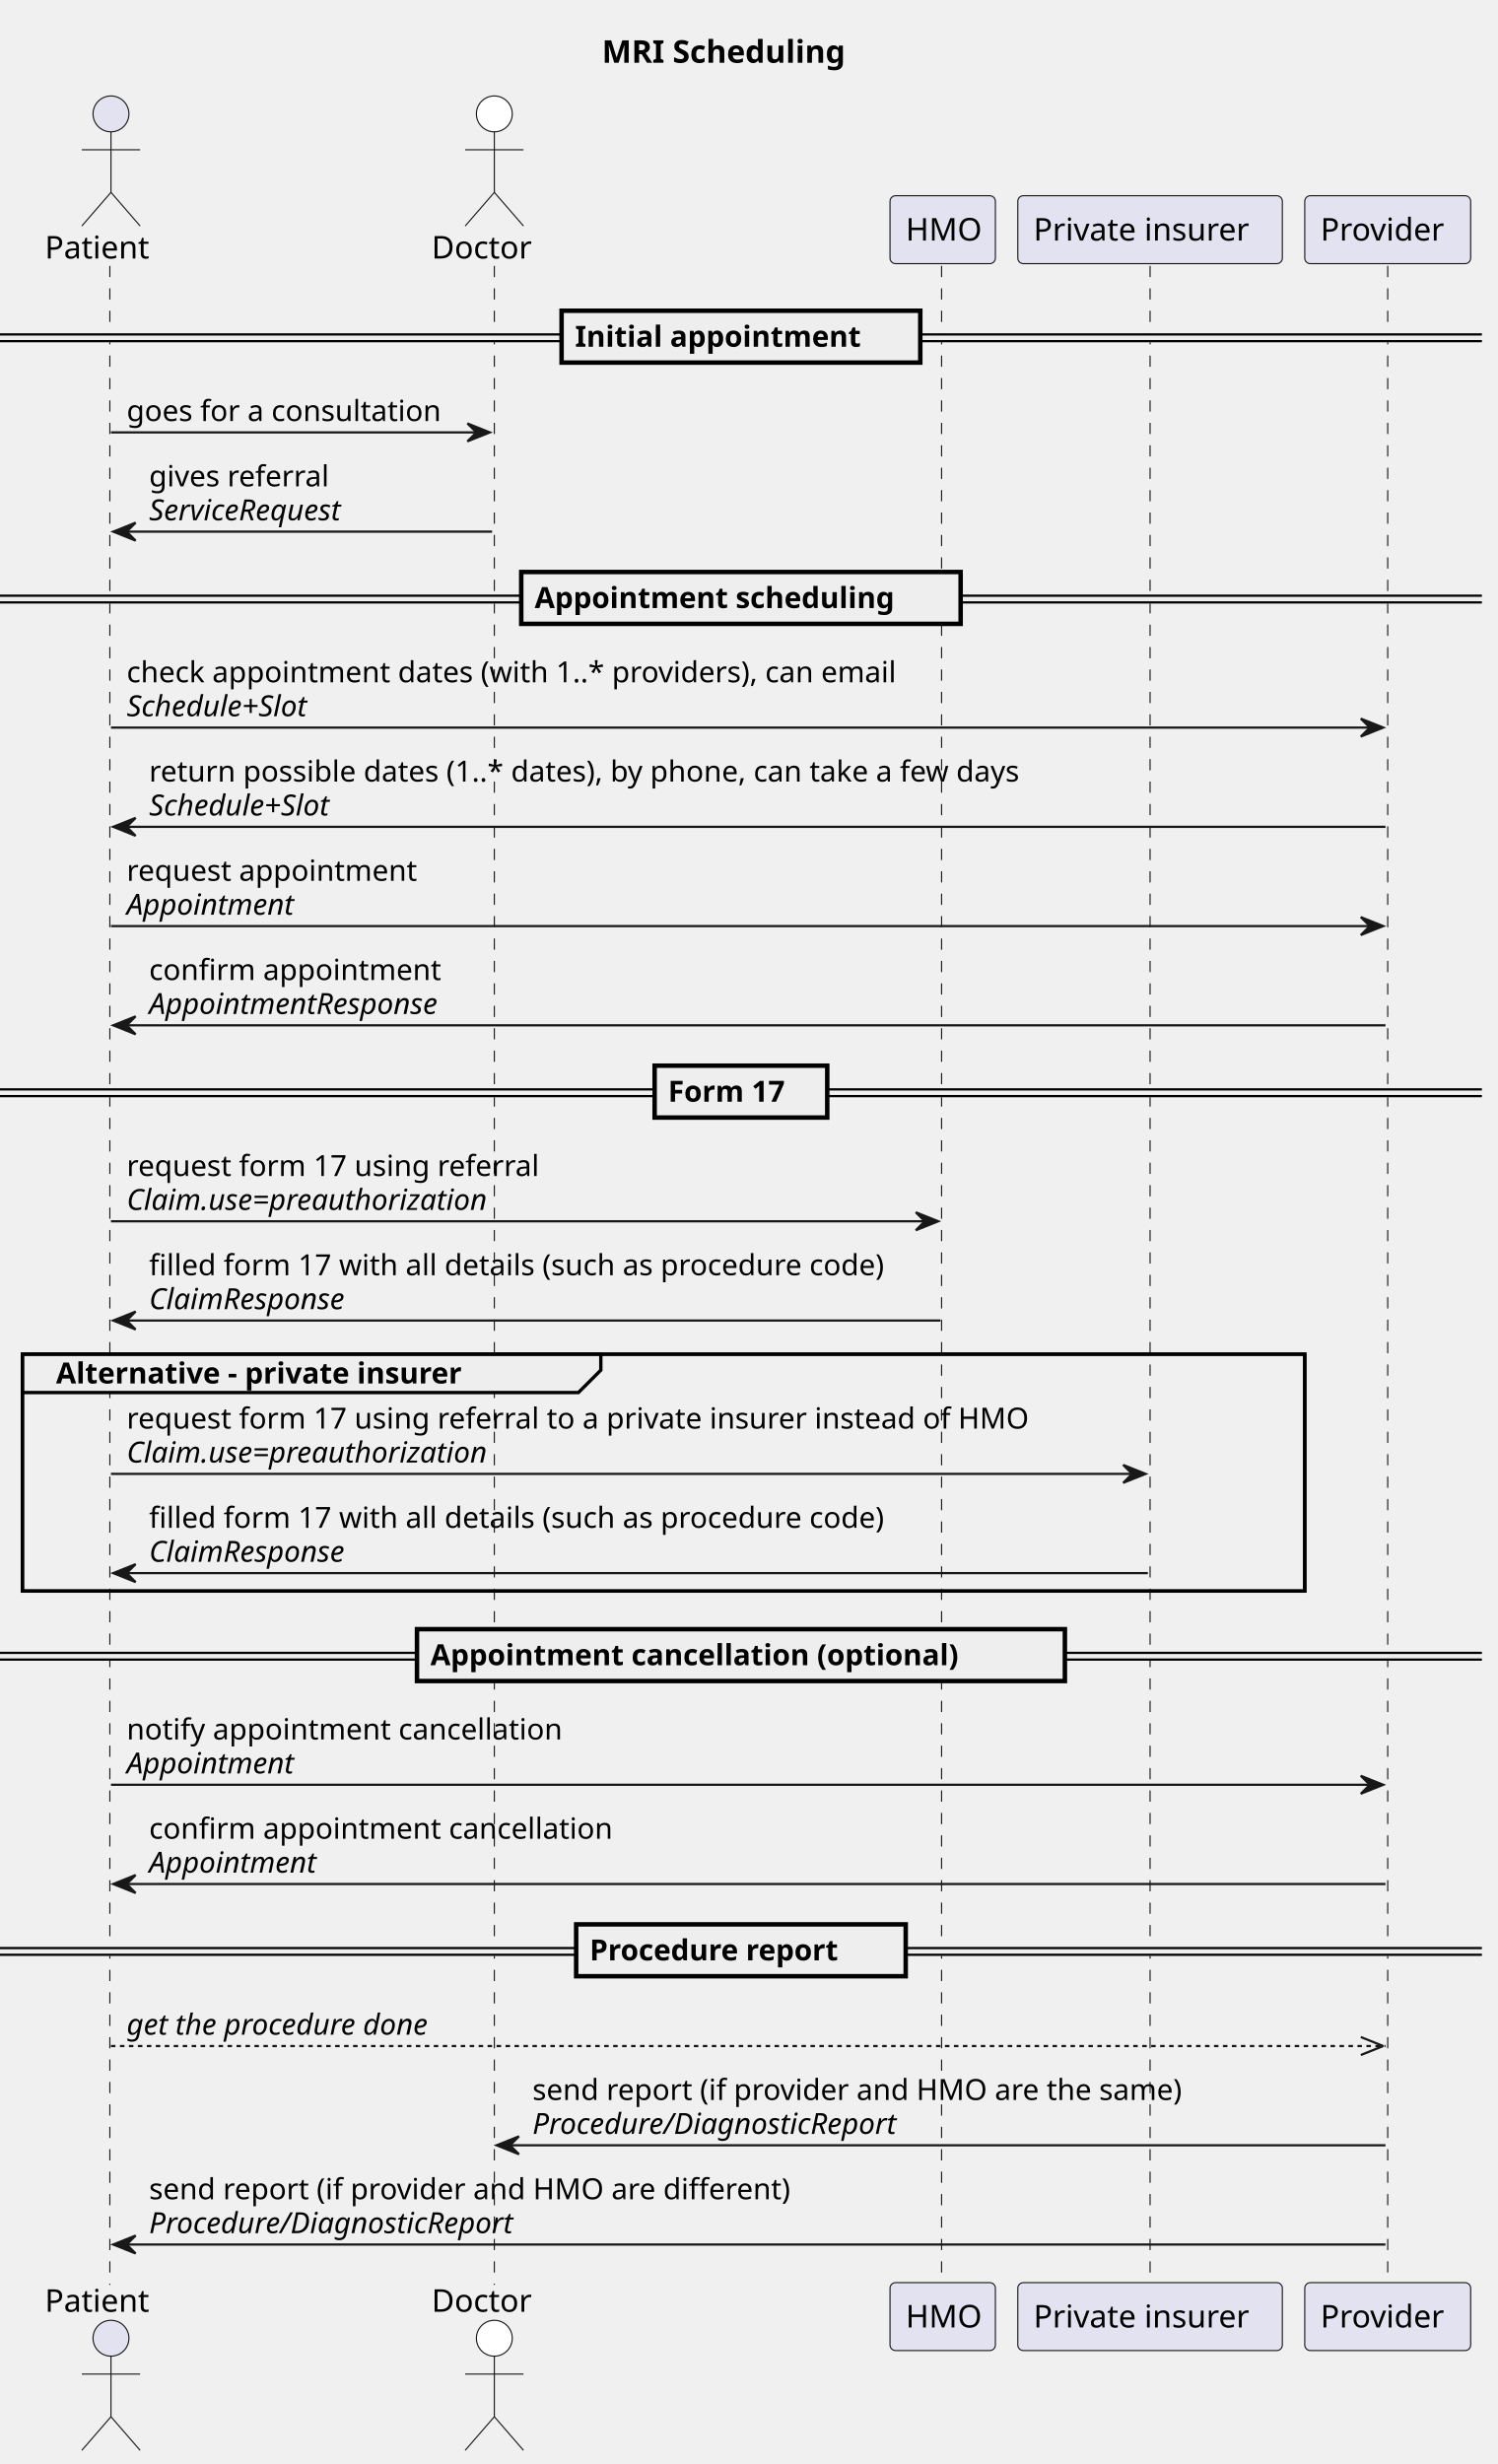
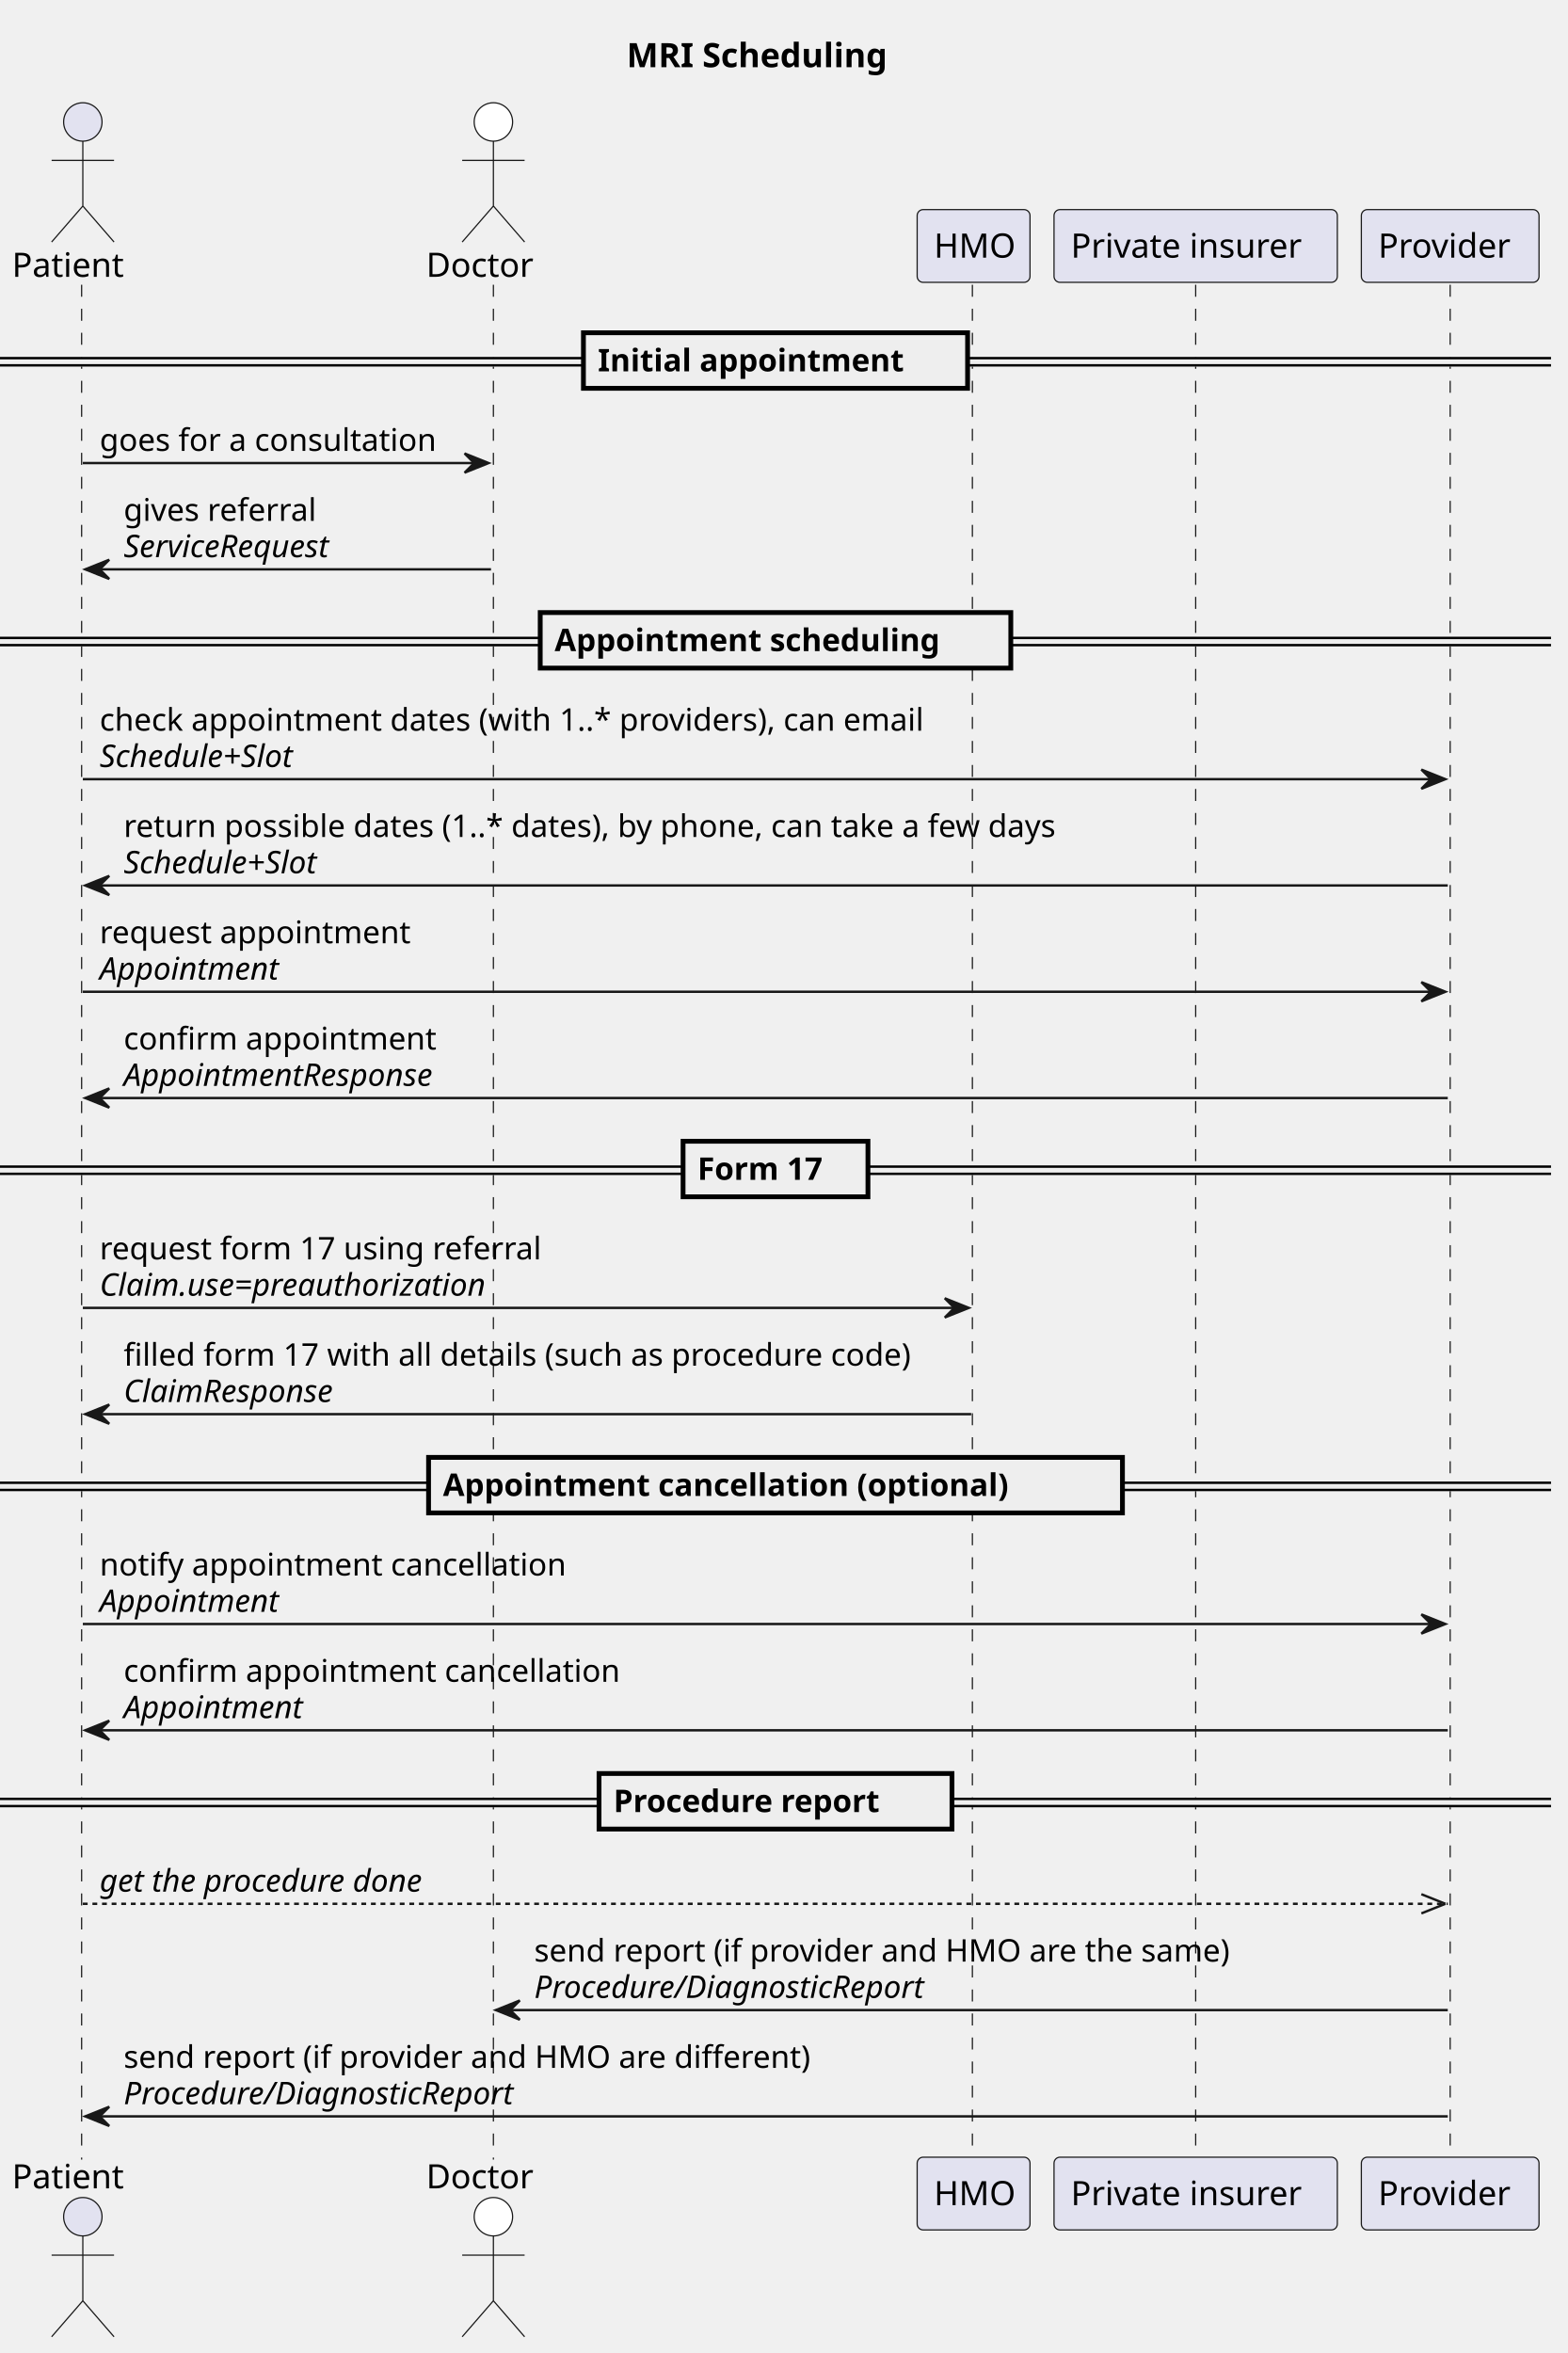
- <svg xmlns="http://www.w3.org/2000/svg" contentStyleType="text/css" height="1099px" preserveAspectRatio="none" style="width:668px;height:1099px;background:#FFFFFF;" version="1.1" viewBox="0 0 668 1099" width="668px" zoomAndPan="magnify">
+ <svg xmlns="http://www.w3.org/2000/svg" contentStyleType="text/css" height="980px" preserveAspectRatio="none" style="width:653px;height:980px;background:#FFFFFF;" version="1.1" viewBox="0 0 653 980" width="653px" zoomAndPan="magnify">
  <defs />
  <g>
-     <text fill="#000000" font-family="sans-serif" font-size="14" font-weight="bold" lengthAdjust="spacing" textLength="123" x="268.5" y="27.995">MRI Scheduling</text>
-     <rect fill="none" height="105.664" style="stroke:#000000;stroke-width:1.5;" width="572" x="10" y="603.984" />
-     <line style="stroke:#181818;stroke-width:0.5;stroke-dasharray:5.0,5.0;" x1="49" x2="49" y1="118.594" y2="1019.109" />
-     <line style="stroke:#181818;stroke-width:0.5;stroke-dasharray:5.0,5.0;" x1="220.5" x2="220.5" y1="118.594" y2="1019.109" />
-     <line style="stroke:#181818;stroke-width:0.5;stroke-dasharray:5.0,5.0;" x1="420" x2="420" y1="118.594" y2="1019.109" />
-     <line style="stroke:#181818;stroke-width:0.5;stroke-dasharray:5.0,5.0;" x1="513" x2="513" y1="118.594" y2="1019.109" />
-     <line style="stroke:#181818;stroke-width:0.5;stroke-dasharray:5.0,5.0;" x1="619" x2="619" y1="118.594" y2="1019.109" />
-     <text fill="#000000" font-family="sans-serif" font-size="14" lengthAdjust="spacing" textLength="53" x="20" y="115.292">Patient</text>
-     <ellipse cx="49.5" cy="50.797" fill="#E2E2F0" rx="8" ry="8" style="stroke:#181818;stroke-width:0.5;" />
-     <path d="M49.5,58.797 L49.5,85.797 M36.5,66.797 L62.5,66.797 M49.5,85.797 L36.5,100.797 M49.5,85.797 L62.5,100.797 " fill="none" style="stroke:#181818;stroke-width:0.5;" />
-     <text fill="#000000" font-family="sans-serif" font-size="14" lengthAdjust="spacing" textLength="53" x="20" y="1031.104">Patient</text>
-     <ellipse cx="49.5" cy="1042.906" fill="#E2E2F0" rx="8" ry="8" style="stroke:#181818;stroke-width:0.5;" />
-     <path d="M49.5,1050.906 L49.5,1077.906 M36.5,1058.906 L62.5,1058.906 M49.5,1077.906 L36.5,1092.906 M49.5,1077.906 L62.5,1092.906 " fill="none" style="stroke:#181818;stroke-width:0.5;" />
-     <text fill="#000000" font-family="sans-serif" font-size="14" lengthAdjust="spacing" textLength="50" x="192.5" y="115.292">Doctor</text>
-     <ellipse cx="220.5" cy="50.797" fill="#FFFFFF" rx="8" ry="8" style="stroke:#181818;stroke-width:0.5;" />
-     <path d="M220.5,58.797 L220.5,85.797 M207.5,66.797 L233.5,66.797 M220.5,85.797 L207.5,100.797 M220.5,85.797 L233.5,100.797 " fill="none" style="stroke:#181818;stroke-width:0.5;" />
-     <text fill="#000000" font-family="sans-serif" font-size="14" lengthAdjust="spacing" textLength="50" x="192.5" y="1031.104">Doctor</text>
-     <ellipse cx="220.5" cy="1042.906" fill="#FFFFFF" rx="8" ry="8" style="stroke:#181818;stroke-width:0.5;" />
-     <path d="M220.5,1050.906 L220.5,1077.906 M207.5,1058.906 L233.5,1058.906 M220.5,1077.906 L207.5,1092.906 M220.5,1077.906 L233.5,1092.906 " fill="none" style="stroke:#181818;stroke-width:0.5;" />
-     <rect fill="#E2E2F0" height="30.297" rx="2.5" ry="2.5" style="stroke:#181818;stroke-width:0.5;" width="47" x="397" y="87.297" />
-     <text fill="#000000" font-family="sans-serif" font-size="14" lengthAdjust="spacing" textLength="33" x="404" y="107.292">HMO</text>
-     <rect fill="#E2E2F0" height="30.297" rx="2.5" ry="2.5" style="stroke:#181818;stroke-width:0.5;" width="47" x="397" y="1018.109" />
-     <text fill="#000000" font-family="sans-serif" font-size="14" lengthAdjust="spacing" textLength="33" x="404" y="1038.104">HMO</text>
-     <rect fill="#E2E2F0" height="30.297" rx="2.5" ry="2.5" style="stroke:#181818;stroke-width:0.5;" width="118" x="454" y="87.297" />
-     <text fill="#000000" font-family="sans-serif" font-size="14" lengthAdjust="spacing" textLength="104" x="461" y="107.292">Private insurer</text>
-     <rect fill="#E2E2F0" height="30.297" rx="2.5" ry="2.5" style="stroke:#181818;stroke-width:0.5;" width="118" x="454" y="1018.109" />
-     <text fill="#000000" font-family="sans-serif" font-size="14" lengthAdjust="spacing" textLength="104" x="461" y="1038.104">Private insurer</text>
-     <rect fill="#E2E2F0" height="30.297" rx="2.5" ry="2.5" style="stroke:#181818;stroke-width:0.5;" width="74" x="582" y="87.297" />
-     <text fill="#000000" font-family="sans-serif" font-size="14" lengthAdjust="spacing" textLength="60" x="589" y="107.292">Provider</text>
-     <rect fill="#E2E2F0" height="30.297" rx="2.5" ry="2.5" style="stroke:#181818;stroke-width:0.5;" width="74" x="582" y="1018.109" />
-     <text fill="#000000" font-family="sans-serif" font-size="14" lengthAdjust="spacing" textLength="60" x="589" y="1038.104">Provider</text>
-     <rect fill="#EEEEEE" height="3" style="stroke:#EEEEEE;stroke-width:1.0;" width="661" x="0" y="149.16" />
-     <line style="stroke:#000000;stroke-width:1.0;" x1="0" x2="661" y1="149.16" y2="149.16" />
-     <line style="stroke:#000000;stroke-width:1.0;" x1="0" x2="661" y1="152.16" y2="152.16" />
-     <rect fill="#EEEEEE" height="23.133" style="stroke:#000000;stroke-width:2.0;" width="160" x="250.5" y="138.594" />
-     <text fill="#000000" font-family="sans-serif" font-size="13" font-weight="bold" lengthAdjust="spacing" textLength="146" x="256.5" y="154.661">Initial appointment</text>
-     <polygon fill="#181818" points="208.5,188.859,218.5,192.859,208.5,196.859,212.5,192.859" style="stroke:#181818;stroke-width:1.0;" />
-     <line style="stroke:#181818;stroke-width:1.0;" x1="49.5" x2="214.5" y1="192.859" y2="192.859" />
-     <text fill="#000000" font-family="sans-serif" font-size="13" lengthAdjust="spacing" textLength="147" x="56.5" y="187.793">goes for a consultation</text>
-     <polygon fill="#181818" points="60.5,233.125,50.5,237.125,60.5,241.125,56.5,237.125" style="stroke:#181818;stroke-width:1.0;" />
-     <line style="stroke:#181818;stroke-width:1.0;" x1="54.5" x2="219.5" y1="237.125" y2="237.125" />
-     <text fill="#000000" font-family="sans-serif" font-size="13" lengthAdjust="spacing" textLength="85" x="66.5" y="216.926">gives referral</text>
-     <text fill="#000000" font-family="sans-serif" font-size="13" font-style="italic" lengthAdjust="spacing" textLength="101" x="66.5" y="232.059">ServiceRequest</text>
-     <rect fill="#EEEEEE" height="3" style="stroke:#EEEEEE;stroke-width:1.0;" width="661" x="0" y="265.691" />
-     <line style="stroke:#000000;stroke-width:1.0;" x1="0" x2="661" y1="265.691" y2="265.691" />
-     <line style="stroke:#000000;stroke-width:1.0;" x1="0" x2="661" y1="268.691" y2="268.691" />
-     <rect fill="#EEEEEE" height="23.133" style="stroke:#000000;stroke-width:2.0;" width="196" x="232.5" y="255.125" />
-     <text fill="#000000" font-family="sans-serif" font-size="13" font-weight="bold" lengthAdjust="spacing" textLength="182" x="238.5" y="271.192">Appointment scheduling</text>
-     <polygon fill="#181818" points="607,320.523,617,324.523,607,328.523,611,324.523" style="stroke:#181818;stroke-width:1.0;" />
-     <line style="stroke:#181818;stroke-width:1.0;" x1="49.5" x2="613" y1="324.523" y2="324.523" />
-     <text fill="#000000" font-family="sans-serif" font-size="13" lengthAdjust="spacing" textLength="365" x="56.5" y="304.325">check appointment dates (with 1..* providers), can email</text>
-     <text fill="#000000" font-family="sans-serif" font-size="13" font-style="italic" lengthAdjust="spacing" textLength="95" x="56.5" y="319.457">Schedule+Slot</text>
-     <polygon fill="#181818" points="60.5,364.789,50.5,368.789,60.5,372.789,56.5,368.789" style="stroke:#181818;stroke-width:1.0;" />
-     <line style="stroke:#181818;stroke-width:1.0;" x1="54.5" x2="618" y1="368.789" y2="368.789" />
-     <text fill="#000000" font-family="sans-serif" font-size="13" lengthAdjust="spacing" textLength="418" x="66.5" y="348.59">return possible dates (1..* dates), by phone, can take a few days</text>
-     <text fill="#000000" font-family="sans-serif" font-size="13" font-style="italic" lengthAdjust="spacing" textLength="95" x="66.5" y="363.723">Schedule+Slot</text>
-     <polygon fill="#181818" points="607,409.055,617,413.055,607,417.055,611,413.055" style="stroke:#181818;stroke-width:1.0;" />
-     <line style="stroke:#181818;stroke-width:1.0;" x1="49.5" x2="613" y1="413.055" y2="413.055" />
-     <text fill="#000000" font-family="sans-serif" font-size="13" lengthAdjust="spacing" textLength="135" x="56.5" y="392.856">request appointment</text>
-     <text fill="#000000" font-family="sans-serif" font-size="13" font-style="italic" lengthAdjust="spacing" textLength="84" x="56.5" y="407.989">Appointment</text>
-     <polygon fill="#181818" points="60.5,453.32,50.5,457.32,60.5,461.32,56.5,457.32" style="stroke:#181818;stroke-width:1.0;" />
-     <line style="stroke:#181818;stroke-width:1.0;" x1="54.5" x2="618" y1="457.32" y2="457.32" />
-     <text fill="#000000" font-family="sans-serif" font-size="13" lengthAdjust="spacing" textLength="135" x="66.5" y="437.122">confirm appointment</text>
-     <text fill="#000000" font-family="sans-serif" font-size="13" font-style="italic" lengthAdjust="spacing" textLength="147" x="66.5" y="452.254">AppointmentResponse</text>
-     <rect fill="#EEEEEE" height="3" style="stroke:#EEEEEE;stroke-width:1.0;" width="661" x="0" y="485.887" />
-     <line style="stroke:#000000;stroke-width:1.0;" x1="0" x2="661" y1="485.887" y2="485.887" />
-     <line style="stroke:#000000;stroke-width:1.0;" x1="0" x2="661" y1="488.887" y2="488.887" />
-     <rect fill="#EEEEEE" height="23.133" style="stroke:#000000;stroke-width:2.0;" width="77" x="292" y="475.32" />
-     <text fill="#000000" font-family="sans-serif" font-size="13" font-weight="bold" lengthAdjust="spacing" textLength="63" x="298" y="491.387">Form 17</text>
-     <polygon fill="#181818" points="408.5,540.719,418.5,544.719,408.5,548.719,412.5,544.719" style="stroke:#181818;stroke-width:1.0;" />
-     <line style="stroke:#181818;stroke-width:1.0;" x1="49.5" x2="414.5" y1="544.719" y2="544.719" />
-     <text fill="#000000" font-family="sans-serif" font-size="13" lengthAdjust="spacing" textLength="193" x="56.5" y="524.52">request form 17 using referral</text>
-     <text fill="#000000" font-family="sans-serif" font-size="13" font-style="italic" lengthAdjust="spacing" textLength="183" x="56.5" y="539.653">Claim.use=preauthorization</text>
-     <polygon fill="#181818" points="60.5,584.984,50.5,588.984,60.5,592.984,56.5,588.984" style="stroke:#181818;stroke-width:1.0;" />
-     <line style="stroke:#181818;stroke-width:1.0;" x1="54.5" x2="419.5" y1="588.984" y2="588.984" />
-     <text fill="#000000" font-family="sans-serif" font-size="13" lengthAdjust="spacing" textLength="347" x="66.5" y="568.786">filled form 17 with all details (such as procedure code)</text>
-     <text fill="#000000" font-family="sans-serif" font-size="13" font-style="italic" lengthAdjust="spacing" textLength="101" x="66.5" y="583.918">ClaimResponse</text>
-     <path d="M10,603.984 L268,603.984 L268,611.117 L258,621.117 L10,621.117 L10,603.984 " fill="#EEEEEE" style="stroke:#000000;stroke-width:1.5;" />
-     <rect fill="none" height="105.664" style="stroke:#000000;stroke-width:1.5;" width="572" x="10" y="603.984" />
-     <text fill="#000000" font-family="sans-serif" font-size="13" font-weight="bold" lengthAdjust="spacing" textLength="213" x="25" y="617.051">Alternative - private insurer</text>
-     <polygon fill="#181818" points="501,653.383,511,657.383,501,661.383,505,657.383" style="stroke:#181818;stroke-width:1.0;" />
-     <line style="stroke:#181818;stroke-width:1.0;" x1="49.5" x2="507" y1="657.383" y2="657.383" />
-     <text fill="#000000" font-family="sans-serif" font-size="13" lengthAdjust="spacing" textLength="420" x="56.5" y="637.184">request form 17 using referral to a private insurer instead of HMO</text>
-     <text fill="#000000" font-family="sans-serif" font-size="13" font-style="italic" lengthAdjust="spacing" textLength="183" x="56.5" y="652.317">Claim.use=preauthorization</text>
-     <polygon fill="#181818" points="60.5,697.648,50.5,701.648,60.5,705.648,56.5,701.648" style="stroke:#181818;stroke-width:1.0;" />
-     <line style="stroke:#181818;stroke-width:1.0;" x1="54.5" x2="512" y1="701.648" y2="701.648" />
-     <text fill="#000000" font-family="sans-serif" font-size="13" lengthAdjust="spacing" textLength="347" x="66.5" y="681.45">filled form 17 with all details (such as procedure code)</text>
-     <text fill="#000000" font-family="sans-serif" font-size="13" font-style="italic" lengthAdjust="spacing" textLength="101" x="66.5" y="696.582">ClaimResponse</text>
-     <rect fill="#EEEEEE" height="3" style="stroke:#EEEEEE;stroke-width:1.0;" width="661" x="0" y="737.215" />
-     <line style="stroke:#000000;stroke-width:1.0;" x1="0" x2="661" y1="737.215" y2="737.215" />
-     <line style="stroke:#000000;stroke-width:1.0;" x1="0" x2="661" y1="740.215" y2="740.215" />
-     <rect fill="#EEEEEE" height="23.133" style="stroke:#000000;stroke-width:2.0;" width="289" x="186" y="726.648" />
-     <text fill="#000000" font-family="sans-serif" font-size="13" font-weight="bold" lengthAdjust="spacing" textLength="275" x="192" y="742.715">Appointment cancellation (optional)</text>
-     <polygon fill="#181818" points="607,792.047,617,796.047,607,800.047,611,796.047" style="stroke:#181818;stroke-width:1.0;" />
-     <line style="stroke:#181818;stroke-width:1.0;" x1="49.5" x2="613" y1="796.047" y2="796.047" />
-     <text fill="#000000" font-family="sans-serif" font-size="13" lengthAdjust="spacing" textLength="203" x="56.5" y="775.848">notify appointment cancellation</text>
-     <text fill="#000000" font-family="sans-serif" font-size="13" font-style="italic" lengthAdjust="spacing" textLength="84" x="56.5" y="790.981">Appointment</text>
-     <polygon fill="#181818" points="60.5,836.312,50.5,840.312,60.5,844.312,56.5,840.312" style="stroke:#181818;stroke-width:1.0;" />
-     <line style="stroke:#181818;stroke-width:1.0;" x1="54.5" x2="618" y1="840.312" y2="840.312" />
-     <text fill="#000000" font-family="sans-serif" font-size="13" lengthAdjust="spacing" textLength="215" x="66.5" y="820.114">confirm appointment cancellation</text>
-     <text fill="#000000" font-family="sans-serif" font-size="13" font-style="italic" lengthAdjust="spacing" textLength="84" x="66.5" y="835.247">Appointment</text>
-     <rect fill="#EEEEEE" height="3" style="stroke:#EEEEEE;stroke-width:1.0;" width="661" x="0" y="868.879" />
-     <line style="stroke:#000000;stroke-width:1.0;" x1="0" x2="661" y1="868.879" y2="868.879" />
-     <line style="stroke:#000000;stroke-width:1.0;" x1="0" x2="661" y1="871.879" y2="871.879" />
-     <rect fill="#EEEEEE" height="23.133" style="stroke:#000000;stroke-width:2.0;" width="147" x="257" y="858.312" />
-     <text fill="#000000" font-family="sans-serif" font-size="13" font-weight="bold" lengthAdjust="spacing" textLength="133" x="263" y="874.379">Procedure report</text>
-     <line style="stroke:#181818;stroke-width:1.0;" x1="617" x2="607" y1="912.578" y2="908.578" />
-     <line style="stroke:#181818;stroke-width:1.0;" x1="617" x2="607" y1="912.578" y2="916.578" />
-     <line style="stroke:#181818;stroke-width:1.0;stroke-dasharray:2.0,2.0;" x1="49.5" x2="618" y1="912.578" y2="912.578" />
-     <text fill="#000000" font-family="sans-serif" font-size="13" font-style="italic" lengthAdjust="spacing" textLength="151" x="56.5" y="907.512">get the procedure done</text>
-     <polygon fill="#181818" points="231.5,952.844,221.5,956.844,231.5,960.844,227.5,956.844" style="stroke:#181818;stroke-width:1.0;" />
-     <line style="stroke:#181818;stroke-width:1.0;" x1="225.5" x2="618" y1="956.844" y2="956.844" />
-     <text fill="#000000" font-family="sans-serif" font-size="13" lengthAdjust="spacing" textLength="304" x="237.5" y="936.645">send report (if provider and HMO are the same)</text>
-     <text fill="#000000" font-family="sans-serif" font-size="13" font-style="italic" lengthAdjust="spacing" textLength="181" x="237.5" y="951.778">Procedure/DiagnosticReport</text>
-     <polygon fill="#181818" points="60.5,997.109,50.5,1001.109,60.5,1005.109,56.5,1001.109" style="stroke:#181818;stroke-width:1.0;" />
-     <line style="stroke:#181818;stroke-width:1.0;" x1="54.5" x2="618" y1="1001.109" y2="1001.109" />
-     <text fill="#000000" font-family="sans-serif" font-size="13" lengthAdjust="spacing" textLength="298" x="66.5" y="980.911">send report (if provider and HMO are different)</text>
-     <text fill="#000000" font-family="sans-serif" font-size="13" font-style="italic" lengthAdjust="spacing" textLength="181" x="66.5" y="996.043">Procedure/DiagnosticReport</text>
+     <text fill="#000000" font-family="sans-serif" font-size="14" font-weight="bold" lengthAdjust="spacing" textLength="123" x="261" y="27.995">MRI Scheduling</text>
+     <line style="stroke:#181818;stroke-width:0.5;stroke-dasharray:5.0,5.0;" x1="34" x2="34" y1="118.594" y2="899.445" />
+     <line style="stroke:#181818;stroke-width:0.5;stroke-dasharray:5.0,5.0;" x1="205.5" x2="205.5" y1="118.594" y2="899.445" />
+     <line style="stroke:#181818;stroke-width:0.5;stroke-dasharray:5.0,5.0;" x1="405" x2="405" y1="118.594" y2="899.445" />
+     <line style="stroke:#181818;stroke-width:0.5;stroke-dasharray:5.0,5.0;" x1="498" x2="498" y1="118.594" y2="899.445" />
+     <line style="stroke:#181818;stroke-width:0.5;stroke-dasharray:5.0,5.0;" x1="604" x2="604" y1="118.594" y2="899.445" />
+     <text fill="#000000" font-family="sans-serif" font-size="14" lengthAdjust="spacing" textLength="53" x="5" y="115.292">Patient</text>
+     <ellipse cx="34.5" cy="50.797" fill="#E2E2F0" rx="8" ry="8" style="stroke:#181818;stroke-width:0.5;" />
+     <path d="M34.5,58.797 L34.5,85.797 M21.5,66.797 L47.5,66.797 M34.5,85.797 L21.5,100.797 M34.5,85.797 L47.5,100.797 " fill="none" style="stroke:#181818;stroke-width:0.5;" />
+     <text fill="#000000" font-family="sans-serif" font-size="14" lengthAdjust="spacing" textLength="53" x="5" y="911.44">Patient</text>
+     <ellipse cx="34.5" cy="923.242" fill="#E2E2F0" rx="8" ry="8" style="stroke:#181818;stroke-width:0.5;" />
+     <path d="M34.5,931.242 L34.5,958.242 M21.5,939.242 L47.5,939.242 M34.5,958.242 L21.5,973.242 M34.5,958.242 L47.5,973.242 " fill="none" style="stroke:#181818;stroke-width:0.5;" />
+     <text fill="#000000" font-family="sans-serif" font-size="14" lengthAdjust="spacing" textLength="50" x="177.5" y="115.292">Doctor</text>
+     <ellipse cx="205.5" cy="50.797" fill="#FFFFFF" rx="8" ry="8" style="stroke:#181818;stroke-width:0.5;" />
+     <path d="M205.5,58.797 L205.5,85.797 M192.5,66.797 L218.5,66.797 M205.5,85.797 L192.5,100.797 M205.5,85.797 L218.5,100.797 " fill="none" style="stroke:#181818;stroke-width:0.5;" />
+     <text fill="#000000" font-family="sans-serif" font-size="14" lengthAdjust="spacing" textLength="50" x="177.5" y="911.44">Doctor</text>
+     <ellipse cx="205.5" cy="923.242" fill="#FFFFFF" rx="8" ry="8" style="stroke:#181818;stroke-width:0.5;" />
+     <path d="M205.5,931.242 L205.5,958.242 M192.5,939.242 L218.5,939.242 M205.5,958.242 L192.5,973.242 M205.5,958.242 L218.5,973.242 " fill="none" style="stroke:#181818;stroke-width:0.5;" />
+     <rect fill="#E2E2F0" height="30.297" rx="2.5" ry="2.5" style="stroke:#181818;stroke-width:0.5;" width="47" x="382" y="87.297" />
+     <text fill="#000000" font-family="sans-serif" font-size="14" lengthAdjust="spacing" textLength="33" x="389" y="107.292">HMO</text>
+     <rect fill="#E2E2F0" height="30.297" rx="2.5" ry="2.5" style="stroke:#181818;stroke-width:0.5;" width="47" x="382" y="898.445" />
+     <text fill="#000000" font-family="sans-serif" font-size="14" lengthAdjust="spacing" textLength="33" x="389" y="918.44">HMO</text>
+     <rect fill="#E2E2F0" height="30.297" rx="2.5" ry="2.5" style="stroke:#181818;stroke-width:0.5;" width="118" x="439" y="87.297" />
+     <text fill="#000000" font-family="sans-serif" font-size="14" lengthAdjust="spacing" textLength="104" x="446" y="107.292">Private insurer</text>
+     <rect fill="#E2E2F0" height="30.297" rx="2.5" ry="2.5" style="stroke:#181818;stroke-width:0.5;" width="118" x="439" y="898.445" />
+     <text fill="#000000" font-family="sans-serif" font-size="14" lengthAdjust="spacing" textLength="104" x="446" y="918.44">Private insurer</text>
+     <rect fill="#E2E2F0" height="30.297" rx="2.5" ry="2.5" style="stroke:#181818;stroke-width:0.5;" width="74" x="567" y="87.297" />
+     <text fill="#000000" font-family="sans-serif" font-size="14" lengthAdjust="spacing" textLength="60" x="574" y="107.292">Provider</text>
+     <rect fill="#E2E2F0" height="30.297" rx="2.5" ry="2.5" style="stroke:#181818;stroke-width:0.5;" width="74" x="567" y="898.445" />
+     <text fill="#000000" font-family="sans-serif" font-size="14" lengthAdjust="spacing" textLength="60" x="574" y="918.44">Provider</text>
+     <rect fill="#EEEEEE" height="3" style="stroke:#EEEEEE;stroke-width:1.0;" width="646" x="0" y="149.16" />
+     <line style="stroke:#000000;stroke-width:1.0;" x1="0" x2="646" y1="149.16" y2="149.16" />
+     <line style="stroke:#000000;stroke-width:1.0;" x1="0" x2="646" y1="152.16" y2="152.16" />
+     <rect fill="#EEEEEE" height="23.133" style="stroke:#000000;stroke-width:2.0;" width="160" x="243" y="138.594" />
+     <text fill="#000000" font-family="sans-serif" font-size="13" font-weight="bold" lengthAdjust="spacing" textLength="146" x="249" y="154.661">Initial appointment</text>
+     <polygon fill="#181818" points="193.5,188.859,203.5,192.859,193.5,196.859,197.5,192.859" style="stroke:#181818;stroke-width:1.0;" />
+     <line style="stroke:#181818;stroke-width:1.0;" x1="34.5" x2="199.5" y1="192.859" y2="192.859" />
+     <text fill="#000000" font-family="sans-serif" font-size="13" lengthAdjust="spacing" textLength="147" x="41.5" y="187.793">goes for a consultation</text>
+     <polygon fill="#181818" points="45.5,233.125,35.5,237.125,45.5,241.125,41.5,237.125" style="stroke:#181818;stroke-width:1.0;" />
+     <line style="stroke:#181818;stroke-width:1.0;" x1="39.5" x2="204.5" y1="237.125" y2="237.125" />
+     <text fill="#000000" font-family="sans-serif" font-size="13" lengthAdjust="spacing" textLength="85" x="51.5" y="216.926">gives referral</text>
+     <text fill="#000000" font-family="sans-serif" font-size="13" font-style="italic" lengthAdjust="spacing" textLength="101" x="51.5" y="232.059">ServiceRequest</text>
+     <rect fill="#EEEEEE" height="3" style="stroke:#EEEEEE;stroke-width:1.0;" width="646" x="0" y="265.691" />
+     <line style="stroke:#000000;stroke-width:1.0;" x1="0" x2="646" y1="265.691" y2="265.691" />
+     <line style="stroke:#000000;stroke-width:1.0;" x1="0" x2="646" y1="268.691" y2="268.691" />
+     <rect fill="#EEEEEE" height="23.133" style="stroke:#000000;stroke-width:2.0;" width="196" x="225" y="255.125" />
+     <text fill="#000000" font-family="sans-serif" font-size="13" font-weight="bold" lengthAdjust="spacing" textLength="182" x="231" y="271.192">Appointment scheduling</text>
+     <polygon fill="#181818" points="592,320.523,602,324.523,592,328.523,596,324.523" style="stroke:#181818;stroke-width:1.0;" />
+     <line style="stroke:#181818;stroke-width:1.0;" x1="34.5" x2="598" y1="324.523" y2="324.523" />
+     <text fill="#000000" font-family="sans-serif" font-size="13" lengthAdjust="spacing" textLength="365" x="41.5" y="304.325">check appointment dates (with 1..* providers), can email</text>
+     <text fill="#000000" font-family="sans-serif" font-size="13" font-style="italic" lengthAdjust="spacing" textLength="95" x="41.5" y="319.457">Schedule+Slot</text>
+     <polygon fill="#181818" points="45.5,364.789,35.5,368.789,45.5,372.789,41.5,368.789" style="stroke:#181818;stroke-width:1.0;" />
+     <line style="stroke:#181818;stroke-width:1.0;" x1="39.5" x2="603" y1="368.789" y2="368.789" />
+     <text fill="#000000" font-family="sans-serif" font-size="13" lengthAdjust="spacing" textLength="418" x="51.5" y="348.59">return possible dates (1..* dates), by phone, can take a few days</text>
+     <text fill="#000000" font-family="sans-serif" font-size="13" font-style="italic" lengthAdjust="spacing" textLength="95" x="51.5" y="363.723">Schedule+Slot</text>
+     <polygon fill="#181818" points="592,409.055,602,413.055,592,417.055,596,413.055" style="stroke:#181818;stroke-width:1.0;" />
+     <line style="stroke:#181818;stroke-width:1.0;" x1="34.5" x2="598" y1="413.055" y2="413.055" />
+     <text fill="#000000" font-family="sans-serif" font-size="13" lengthAdjust="spacing" textLength="135" x="41.5" y="392.856">request appointment</text>
+     <text fill="#000000" font-family="sans-serif" font-size="13" font-style="italic" lengthAdjust="spacing" textLength="84" x="41.5" y="407.989">Appointment</text>
+     <polygon fill="#181818" points="45.5,453.32,35.5,457.32,45.5,461.32,41.5,457.32" style="stroke:#181818;stroke-width:1.0;" />
+     <line style="stroke:#181818;stroke-width:1.0;" x1="39.5" x2="603" y1="457.32" y2="457.32" />
+     <text fill="#000000" font-family="sans-serif" font-size="13" lengthAdjust="spacing" textLength="135" x="51.5" y="437.122">confirm appointment</text>
+     <text fill="#000000" font-family="sans-serif" font-size="13" font-style="italic" lengthAdjust="spacing" textLength="147" x="51.5" y="452.254">AppointmentResponse</text>
+     <rect fill="#EEEEEE" height="3" style="stroke:#EEEEEE;stroke-width:1.0;" width="646" x="0" y="485.887" />
+     <line style="stroke:#000000;stroke-width:1.0;" x1="0" x2="646" y1="485.887" y2="485.887" />
+     <line style="stroke:#000000;stroke-width:1.0;" x1="0" x2="646" y1="488.887" y2="488.887" />
+     <rect fill="#EEEEEE" height="23.133" style="stroke:#000000;stroke-width:2.0;" width="77" x="284.5" y="475.32" />
+     <text fill="#000000" font-family="sans-serif" font-size="13" font-weight="bold" lengthAdjust="spacing" textLength="63" x="290.5" y="491.387">Form 17</text>
+     <polygon fill="#181818" points="393.5,540.719,403.5,544.719,393.5,548.719,397.5,544.719" style="stroke:#181818;stroke-width:1.0;" />
+     <line style="stroke:#181818;stroke-width:1.0;" x1="34.5" x2="399.5" y1="544.719" y2="544.719" />
+     <text fill="#000000" font-family="sans-serif" font-size="13" lengthAdjust="spacing" textLength="193" x="41.5" y="524.52">request form 17 using referral</text>
+     <text fill="#000000" font-family="sans-serif" font-size="13" font-style="italic" lengthAdjust="spacing" textLength="183" x="41.5" y="539.653">Claim.use=preauthorization</text>
+     <polygon fill="#181818" points="45.5,584.984,35.5,588.984,45.5,592.984,41.5,588.984" style="stroke:#181818;stroke-width:1.0;" />
+     <line style="stroke:#181818;stroke-width:1.0;" x1="39.5" x2="404.5" y1="588.984" y2="588.984" />
+     <text fill="#000000" font-family="sans-serif" font-size="13" lengthAdjust="spacing" textLength="347" x="51.5" y="568.786">filled form 17 with all details (such as procedure code)</text>
+     <text fill="#000000" font-family="sans-serif" font-size="13" font-style="italic" lengthAdjust="spacing" textLength="101" x="51.5" y="583.918">ClaimResponse</text>
+     <rect fill="#EEEEEE" height="3" style="stroke:#EEEEEE;stroke-width:1.0;" width="646" x="0" y="617.551" />
+     <line style="stroke:#000000;stroke-width:1.0;" x1="0" x2="646" y1="617.551" y2="617.551" />
+     <line style="stroke:#000000;stroke-width:1.0;" x1="0" x2="646" y1="620.551" y2="620.551" />
+     <rect fill="#EEEEEE" height="23.133" style="stroke:#000000;stroke-width:2.0;" width="289" x="178.5" y="606.984" />
+     <text fill="#000000" font-family="sans-serif" font-size="13" font-weight="bold" lengthAdjust="spacing" textLength="275" x="184.5" y="623.051">Appointment cancellation (optional)</text>
+     <polygon fill="#181818" points="592,672.383,602,676.383,592,680.383,596,676.383" style="stroke:#181818;stroke-width:1.0;" />
+     <line style="stroke:#181818;stroke-width:1.0;" x1="34.5" x2="598" y1="676.383" y2="676.383" />
+     <text fill="#000000" font-family="sans-serif" font-size="13" lengthAdjust="spacing" textLength="203" x="41.5" y="656.184">notify appointment cancellation</text>
+     <text fill="#000000" font-family="sans-serif" font-size="13" font-style="italic" lengthAdjust="spacing" textLength="84" x="41.5" y="671.317">Appointment</text>
+     <polygon fill="#181818" points="45.5,716.648,35.5,720.648,45.5,724.648,41.5,720.648" style="stroke:#181818;stroke-width:1.0;" />
+     <line style="stroke:#181818;stroke-width:1.0;" x1="39.5" x2="603" y1="720.648" y2="720.648" />
+     <text fill="#000000" font-family="sans-serif" font-size="13" lengthAdjust="spacing" textLength="215" x="51.5" y="700.45">confirm appointment cancellation</text>
+     <text fill="#000000" font-family="sans-serif" font-size="13" font-style="italic" lengthAdjust="spacing" textLength="84" x="51.5" y="715.582">Appointment</text>
+     <rect fill="#EEEEEE" height="3" style="stroke:#EEEEEE;stroke-width:1.0;" width="646" x="0" y="749.215" />
+     <line style="stroke:#000000;stroke-width:1.0;" x1="0" x2="646" y1="749.215" y2="749.215" />
+     <line style="stroke:#000000;stroke-width:1.0;" x1="0" x2="646" y1="752.215" y2="752.215" />
+     <rect fill="#EEEEEE" height="23.133" style="stroke:#000000;stroke-width:2.0;" width="147" x="249.5" y="738.648" />
+     <text fill="#000000" font-family="sans-serif" font-size="13" font-weight="bold" lengthAdjust="spacing" textLength="133" x="255.5" y="754.715">Procedure report</text>
+     <line style="stroke:#181818;stroke-width:1.0;" x1="602" x2="592" y1="792.914" y2="788.914" />
+     <line style="stroke:#181818;stroke-width:1.0;" x1="602" x2="592" y1="792.914" y2="796.914" />
+     <line style="stroke:#181818;stroke-width:1.0;stroke-dasharray:2.0,2.0;" x1="34.5" x2="603" y1="792.914" y2="792.914" />
+     <text fill="#000000" font-family="sans-serif" font-size="13" font-style="italic" lengthAdjust="spacing" textLength="151" x="41.5" y="787.848">get the procedure done</text>
+     <polygon fill="#181818" points="216.5,833.18,206.5,837.18,216.5,841.18,212.5,837.18" style="stroke:#181818;stroke-width:1.0;" />
+     <line style="stroke:#181818;stroke-width:1.0;" x1="210.5" x2="603" y1="837.18" y2="837.18" />
+     <text fill="#000000" font-family="sans-serif" font-size="13" lengthAdjust="spacing" textLength="304" x="222.5" y="816.981">send report (if provider and HMO are the same)</text>
+     <text fill="#000000" font-family="sans-serif" font-size="13" font-style="italic" lengthAdjust="spacing" textLength="181" x="222.5" y="832.114">Procedure/DiagnosticReport</text>
+     <polygon fill="#181818" points="45.5,877.445,35.5,881.445,45.5,885.445,41.5,881.445" style="stroke:#181818;stroke-width:1.0;" />
+     <line style="stroke:#181818;stroke-width:1.0;" x1="39.5" x2="603" y1="881.445" y2="881.445" />
+     <text fill="#000000" font-family="sans-serif" font-size="13" lengthAdjust="spacing" textLength="298" x="51.5" y="861.247">send report (if provider and HMO are different)</text>
+     <text fill="#000000" font-family="sans-serif" font-size="13" font-style="italic" lengthAdjust="spacing" textLength="181" x="51.5" y="876.379">Procedure/DiagnosticReport</text>
  </g>
</svg>
